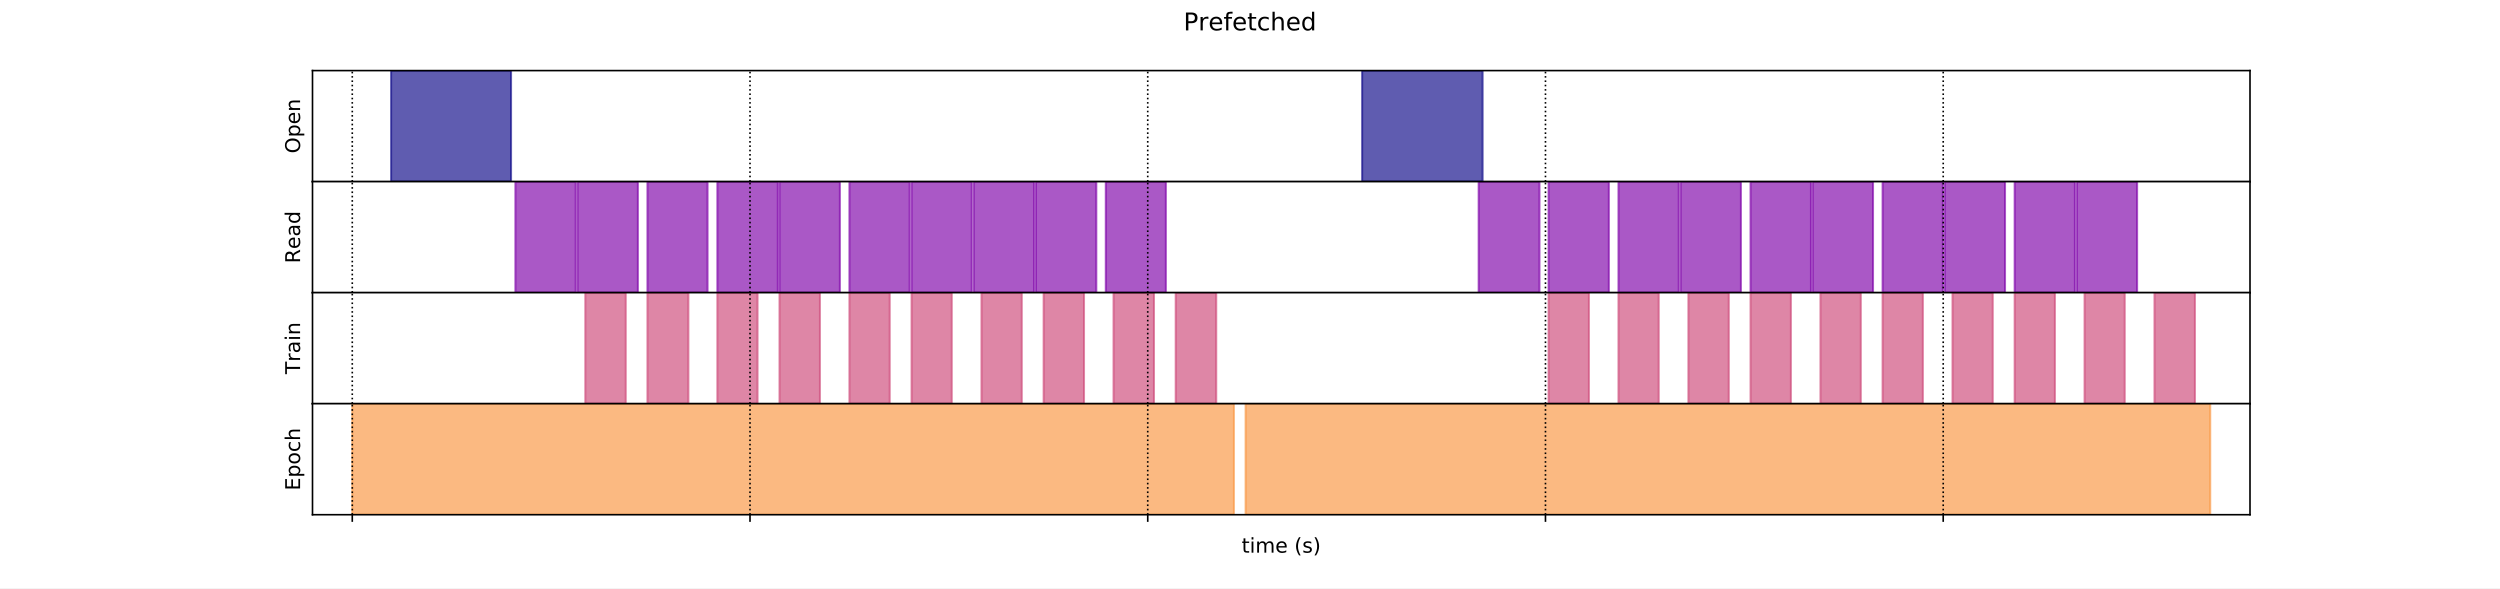
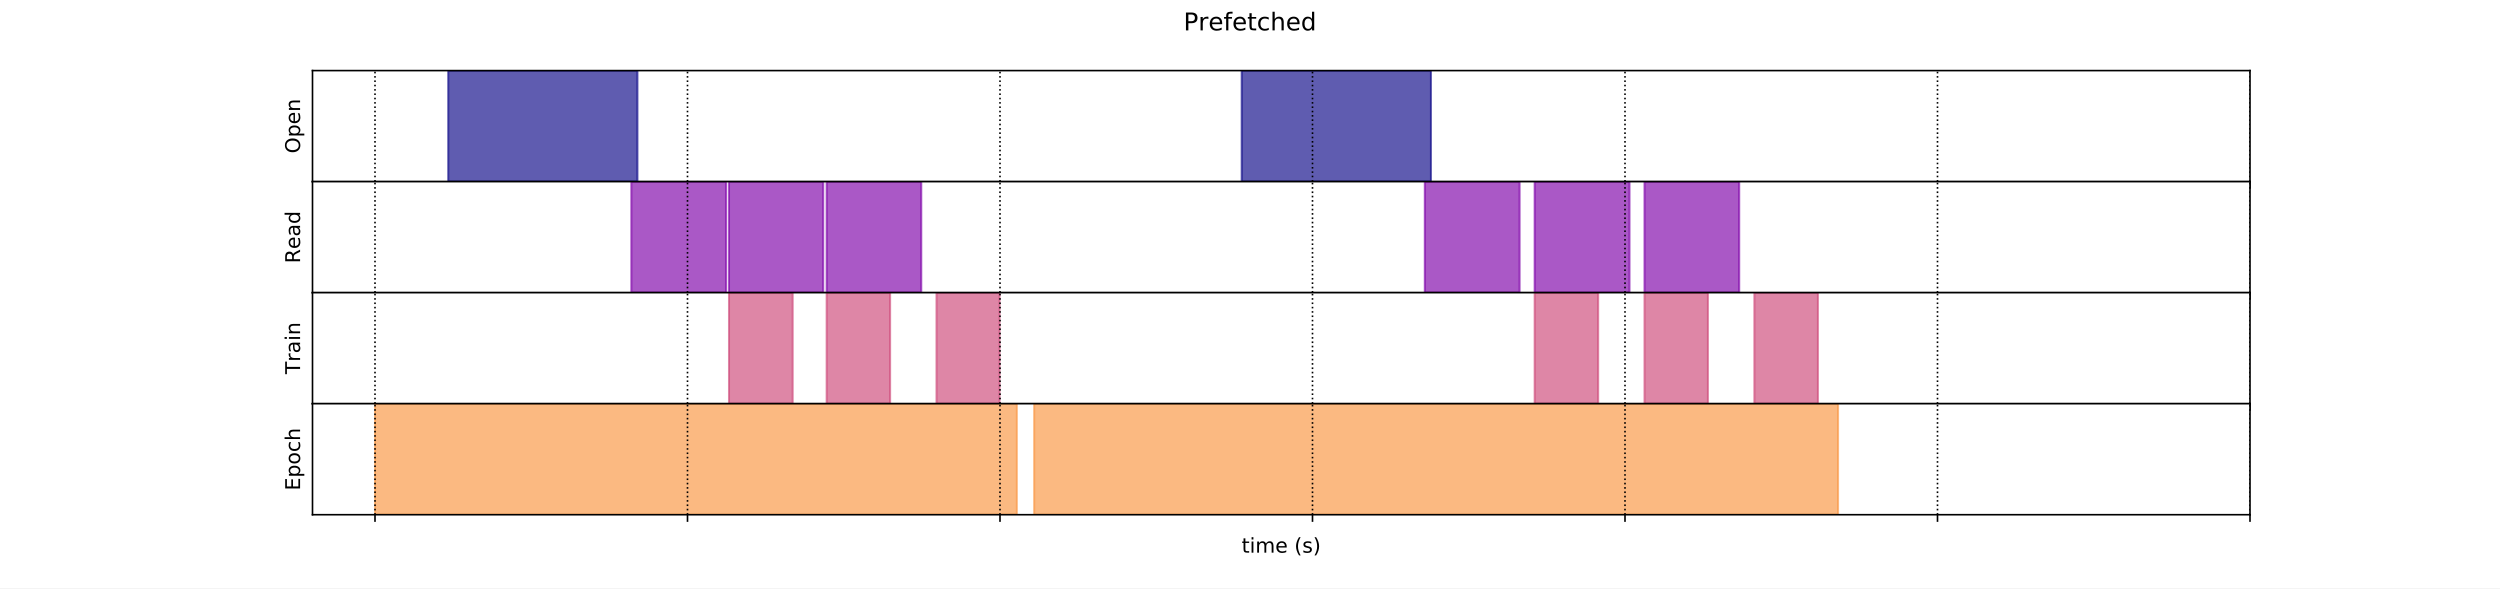
<svg xmlns="http://www.w3.org/2000/svg" xmlns:xlink="http://www.w3.org/1999/xlink" height="288pt" version="1.1" viewBox="0 0 1224 288" width="1224pt">
  <defs>
    <style type="text/css">
*{stroke-linecap:butt;stroke-linejoin:round;}
  </style>
  </defs>
  <g id="figure_1">
    <g id="patch_1">
      <path d="M 0 288  L 1224 288  L 1224 0  L 0 0  z " style="fill:#ffffff;" />
    </g>
    <g id="axes_1">
      <g id="patch_2">
        <path d="M 153 88.92  L 1101.6 88.92  L 1101.6 34.56  L 153 34.56  z " style="fill:#ffffff;" />
      </g>
      <g id="BrokenBarHCollection_1">
-         <path clip-path="url(#p4667af992e)" d="M 191.49 88.92  L 191.49 34.56  L 250.215 34.56  L 250.215 88.92  L 191.49 88.92  z " style="fill:#0d0887;fill-opacity:0.66;stroke:#0d0887;stroke-opacity:0.66;" />
-         <path clip-path="url(#p4667af992e)" d="M 666.905 88.92  L 666.905 34.56  L 725.882 34.56  L 725.882 88.92  L 666.905 88.92  z " style="fill:#0d0887;fill-opacity:0.66;stroke:#0d0887;stroke-opacity:0.66;" />
+         <path clip-path="url(#p86e25ed63a)" d="M 219.459 88.92  L 219.459 34.56  L 312.084 34.56  L 312.084 88.92  L 219.459 88.92  z " style="fill:#0d0887;fill-opacity:0.66;stroke:#0d0887;stroke-opacity:0.66;" />
+         <path clip-path="url(#p86e25ed63a)" d="M 607.936 88.92  L 607.936 34.56  L 700.587 34.56  L 700.587 88.92  L 607.936 88.92  z " style="fill:#0d0887;fill-opacity:0.66;stroke:#0d0887;stroke-opacity:0.66;" />
      </g>
      <g id="matplotlib.axis_1">
        <g id="xtick_1">
          <g id="line2d_1">
-             <path clip-path="url(#p4667af992e)" d="M 172.473 88.92  L 172.473 34.56  " style="fill:none;stroke:#000000;stroke-dasharray:0.8,1.32;stroke-dashoffset:0;stroke-width:0.8;" />
+             <path clip-path="url(#p86e25ed63a)" d="M 183.6 88.92  L 183.6 34.56  " style="fill:none;stroke:#000000;stroke-dasharray:0.8,1.32;stroke-dashoffset:0;stroke-width:0.8;" />
          </g>
          <g id="line2d_2">
            <defs>
-               <path d="M 0 0  L 0 3.5  " id="mfbd222c59b" style="stroke:#000000;stroke-width:0.8;" />
+               <path d="M 0 0  L 0 3.5  " id="mac58cb859a" style="stroke:#000000;stroke-width:0.8;" />
            </defs>
            <g>
-               <use style="stroke:#000000;stroke-width:0.8;" x="172.473" xlink:href="#mfbd222c59b" y="88.92" />
+               <use style="stroke:#000000;stroke-width:0.8;" x="183.6" xlink:href="#mac58cb859a" y="88.92" />
            </g>
          </g>
        </g>
        <g id="xtick_2">
          <g id="line2d_3">
-             <path clip-path="url(#p4667af992e)" d="M 367.203 88.92  L 367.203 34.56  " style="fill:none;stroke:#000000;stroke-dasharray:0.8,1.32;stroke-dashoffset:0;stroke-width:0.8;" />
+             <path clip-path="url(#p86e25ed63a)" d="M 336.6 88.92  L 336.6 34.56  " style="fill:none;stroke:#000000;stroke-dasharray:0.8,1.32;stroke-dashoffset:0;stroke-width:0.8;" />
          </g>
          <g id="line2d_4">
            <g>
-               <use style="stroke:#000000;stroke-width:0.8;" x="367.203" xlink:href="#mfbd222c59b" y="88.92" />
+               <use style="stroke:#000000;stroke-width:0.8;" x="336.6" xlink:href="#mac58cb859a" y="88.92" />
            </g>
          </g>
        </g>
        <g id="xtick_3">
          <g id="line2d_5">
-             <path clip-path="url(#p4667af992e)" d="M 561.933 88.92  L 561.933 34.56  " style="fill:none;stroke:#000000;stroke-dasharray:0.8,1.32;stroke-dashoffset:0;stroke-width:0.8;" />
+             <path clip-path="url(#p86e25ed63a)" d="M 489.6 88.92  L 489.6 34.56  " style="fill:none;stroke:#000000;stroke-dasharray:0.8,1.32;stroke-dashoffset:0;stroke-width:0.8;" />
          </g>
          <g id="line2d_6">
            <g>
-               <use style="stroke:#000000;stroke-width:0.8;" x="561.933" xlink:href="#mfbd222c59b" y="88.92" />
+               <use style="stroke:#000000;stroke-width:0.8;" x="489.6" xlink:href="#mac58cb859a" y="88.92" />
            </g>
          </g>
        </g>
        <g id="xtick_4">
          <g id="line2d_7">
-             <path clip-path="url(#p4667af992e)" d="M 756.663 88.92  L 756.663 34.56  " style="fill:none;stroke:#000000;stroke-dasharray:0.8,1.32;stroke-dashoffset:0;stroke-width:0.8;" />
+             <path clip-path="url(#p86e25ed63a)" d="M 642.6 88.92  L 642.6 34.56  " style="fill:none;stroke:#000000;stroke-dasharray:0.8,1.32;stroke-dashoffset:0;stroke-width:0.8;" />
          </g>
          <g id="line2d_8">
            <g>
-               <use style="stroke:#000000;stroke-width:0.8;" x="756.663" xlink:href="#mfbd222c59b" y="88.92" />
+               <use style="stroke:#000000;stroke-width:0.8;" x="642.6" xlink:href="#mac58cb859a" y="88.92" />
            </g>
          </g>
        </g>
        <g id="xtick_5">
          <g id="line2d_9">
-             <path clip-path="url(#p4667af992e)" d="M 951.394 88.92  L 951.394 34.56  " style="fill:none;stroke:#000000;stroke-dasharray:0.8,1.32;stroke-dashoffset:0;stroke-width:0.8;" />
+             <path clip-path="url(#p86e25ed63a)" d="M 795.6 88.92  L 795.6 34.56  " style="fill:none;stroke:#000000;stroke-dasharray:0.8,1.32;stroke-dashoffset:0;stroke-width:0.8;" />
          </g>
          <g id="line2d_10">
            <g>
-               <use style="stroke:#000000;stroke-width:0.8;" x="951.394" xlink:href="#mfbd222c59b" y="88.92" />
+               <use style="stroke:#000000;stroke-width:0.8;" x="795.6" xlink:href="#mac58cb859a" y="88.92" />
+             </g>
+           </g>
+         </g>
+         <g id="xtick_6">
+           <g id="line2d_11">
+             <path clip-path="url(#p86e25ed63a)" d="M 948.6 88.92  L 948.6 34.56  " style="fill:none;stroke:#000000;stroke-dasharray:0.8,1.32;stroke-dashoffset:0;stroke-width:0.8;" />
+           </g>
+           <g id="line2d_12">
+             <g>
+               <use style="stroke:#000000;stroke-width:0.8;" x="948.6" xlink:href="#mac58cb859a" y="88.92" />
+             </g>
+           </g>
+         </g>
+         <g id="xtick_7">
+           <g id="line2d_13">
+             <path clip-path="url(#p86e25ed63a)" d="M 1101.6 88.92  L 1101.6 34.56  " style="fill:none;stroke:#000000;stroke-dasharray:0.8,1.32;stroke-dashoffset:0;stroke-width:0.8;" />
+           </g>
+           <g id="line2d_14">
+             <g>
+               <use style="stroke:#000000;stroke-width:0.8;" x="1101.6" xlink:href="#mac58cb859a" y="88.92" />
            </g>
          </g>
        </g>
        <g id="text_1">
          <defs>
            <path d="M 18.312 70.219  L 18.312 54.688  L 36.812 54.688  L 36.812 47.703  L 18.312 47.703  L 18.312 18.016  Q 18.312 11.328 20.141 9.422  Q 21.969 7.516 27.594 7.516  L 36.812 7.516  L 36.812 0  L 27.594 0  Q 17.188 0 13.234 3.875  Q 9.281 7.766 9.281 18.016  L 9.281 47.703  L 2.688 47.703  L 2.688 54.688  L 9.281 54.688  L 9.281 70.219  z " id="DejaVuSans-116" />
            <path d="M 9.422 54.688  L 18.406 54.688  L 18.406 0  L 9.422 0  z M 9.422 75.984  L 18.406 75.984  L 18.406 64.594  L 9.422 64.594  z " id="DejaVuSans-105" />
            <path d="M 52 44.188  Q 55.375 50.25 60.062 53.125  Q 64.75 56 71.094 56  Q 79.641 56 84.281 50.016  Q 88.922 44.047 88.922 33.016  L 88.922 0  L 79.891 0  L 79.891 32.719  Q 79.891 40.578 77.094 44.375  Q 74.312 48.188 68.609 48.188  Q 61.625 48.188 57.562 43.547  Q 53.516 38.922 53.516 30.906  L 53.516 0  L 44.484 0  L 44.484 32.719  Q 44.484 40.625 41.703 44.406  Q 38.922 48.188 33.109 48.188  Q 26.219 48.188 22.156 43.531  Q 18.109 38.875 18.109 30.906  L 18.109 0  L 9.078 0  L 9.078 54.688  L 18.109 54.688  L 18.109 46.188  Q 21.188 51.219 25.484 53.609  Q 29.781 56 35.688 56  Q 41.656 56 45.828 52.969  Q 50 49.953 52 44.188  z " id="DejaVuSans-109" />
            <path d="M 56.203 29.594  L 56.203 25.203  L 14.891 25.203  Q 15.484 15.922 20.484 11.062  Q 25.484 6.203 34.422 6.203  Q 39.594 6.203 44.453 7.469  Q 49.312 8.734 54.109 11.281  L 54.109 2.781  Q 49.266 0.734 44.188 -0.344  Q 39.109 -1.422 33.891 -1.422  Q 20.797 -1.422 13.156 6.188  Q 5.516 13.812 5.516 26.812  Q 5.516 40.234 12.766 48.109  Q 20.016 56 32.328 56  Q 43.359 56 49.781 48.891  Q 56.203 41.797 56.203 29.594  z M 47.219 32.234  Q 47.125 39.594 43.094 43.984  Q 39.062 48.391 32.422 48.391  Q 24.906 48.391 20.391 44.141  Q 15.875 39.891 15.188 32.172  z " id="DejaVuSans-101" />
            <path id="DejaVuSans-32" />
            <path d="M 31 75.875  Q 24.469 64.656 21.281 53.656  Q 18.109 42.672 18.109 31.391  Q 18.109 20.125 21.312 9.062  Q 24.516 -2 31 -13.188  L 23.188 -13.188  Q 15.875 -1.703 12.234 9.375  Q 8.594 20.453 8.594 31.391  Q 8.594 42.281 12.203 53.312  Q 15.828 64.359 23.188 75.875  z " id="DejaVuSans-40" />
            <path d="M 44.281 53.078  L 44.281 44.578  Q 40.484 46.531 36.375 47.5  Q 32.281 48.484 27.875 48.484  Q 21.188 48.484 17.844 46.438  Q 14.5 44.391 14.5 40.281  Q 14.5 37.156 16.891 35.375  Q 19.281 33.594 26.516 31.984  L 29.594 31.297  Q 39.156 29.25 43.188 25.516  Q 47.219 21.781 47.219 15.094  Q 47.219 7.469 41.188 3.016  Q 35.156 -1.422 24.609 -1.422  Q 20.219 -1.422 15.453 -0.562  Q 10.688 0.297 5.422 2  L 5.422 11.281  Q 10.406 8.688 15.234 7.391  Q 20.062 6.109 24.812 6.109  Q 31.156 6.109 34.562 8.281  Q 37.984 10.453 37.984 14.406  Q 37.984 18.062 35.516 20.016  Q 33.062 21.969 24.703 23.781  L 21.578 24.516  Q 13.234 26.266 9.516 29.906  Q 5.812 33.547 5.812 39.891  Q 5.812 47.609 11.281 51.797  Q 16.75 56 26.812 56  Q 31.781 56 36.172 55.266  Q 40.578 54.547 44.281 53.078  z " id="DejaVuSans-115" />
            <path d="M 8.016 75.875  L 15.828 75.875  Q 23.141 64.359 26.781 53.312  Q 30.422 42.281 30.422 31.391  Q 30.422 20.453 26.781 9.375  Q 23.141 -1.703 15.828 -13.188  L 8.016 -13.188  Q 14.5 -2 17.703 9.062  Q 20.906 20.125 20.906 31.391  Q 20.906 42.672 17.703 53.656  Q 14.5 64.656 8.016 75.875  z " id="DejaVuSans-41" />
          </defs>
          <g transform="translate(607.9086 100.5184)scale(0.1 -0.1)">
            <use xlink:href="#DejaVuSans-116" />
            <use x="39.209" xlink:href="#DejaVuSans-105" />
            <use x="66.992" xlink:href="#DejaVuSans-109" />
            <use x="164.404" xlink:href="#DejaVuSans-101" />
            <use x="225.928" xlink:href="#DejaVuSans-32" />
            <use x="257.715" xlink:href="#DejaVuSans-40" />
            <use x="296.729" xlink:href="#DejaVuSans-115" />
            <use x="348.828" xlink:href="#DejaVuSans-41" />
          </g>
        </g>
      </g>
      <g id="matplotlib.axis_2">
        <g id="text_2">
          <defs>
            <path d="M 39.406 66.219  Q 28.656 66.219 22.328 58.203  Q 16.016 50.203 16.016 36.375  Q 16.016 22.609 22.328 14.594  Q 28.656 6.594 39.406 6.594  Q 50.141 6.594 56.422 14.594  Q 62.703 22.609 62.703 36.375  Q 62.703 50.203 56.422 58.203  Q 50.141 66.219 39.406 66.219  z M 39.406 74.219  Q 54.734 74.219 63.906 63.938  Q 73.094 53.656 73.094 36.375  Q 73.094 19.141 63.906 8.859  Q 54.734 -1.422 39.406 -1.422  Q 24.031 -1.422 14.812 8.828  Q 5.609 19.094 5.609 36.375  Q 5.609 53.656 14.812 63.938  Q 24.031 74.219 39.406 74.219  z " id="DejaVuSans-79" />
            <path d="M 18.109 8.203  L 18.109 -20.797  L 9.078 -20.797  L 9.078 54.688  L 18.109 54.688  L 18.109 46.391  Q 20.953 51.266 25.266 53.625  Q 29.594 56 35.594 56  Q 45.562 56 51.781 48.094  Q 58.016 40.188 58.016 27.297  Q 58.016 14.406 51.781 6.484  Q 45.562 -1.422 35.594 -1.422  Q 29.594 -1.422 25.266 0.953  Q 20.953 3.328 18.109 8.203  z M 48.688 27.297  Q 48.688 37.203 44.609 42.844  Q 40.531 48.484 33.406 48.484  Q 26.266 48.484 22.188 42.844  Q 18.109 37.203 18.109 27.297  Q 18.109 17.391 22.188 11.75  Q 26.266 6.109 33.406 6.109  Q 40.531 6.109 44.609 11.75  Q 48.688 17.391 48.688 27.297  z " id="DejaVuSans-112" />
            <path d="M 54.891 33.016  L 54.891 0  L 45.906 0  L 45.906 32.719  Q 45.906 40.484 42.875 44.328  Q 39.844 48.188 33.797 48.188  Q 26.516 48.188 22.312 43.547  Q 18.109 38.922 18.109 30.906  L 18.109 0  L 9.078 0  L 9.078 54.688  L 18.109 54.688  L 18.109 46.188  Q 21.344 51.125 25.703 53.562  Q 30.078 56 35.797 56  Q 45.219 56 50.047 50.172  Q 54.891 44.344 54.891 33.016  z " id="DejaVuSans-110" />
          </defs>
          <g transform="translate(146.9203 75.09547)rotate(-90)scale(0.1 -0.1)">
            <use xlink:href="#DejaVuSans-79" />
            <use x="78.711" xlink:href="#DejaVuSans-112" />
            <use x="142.188" xlink:href="#DejaVuSans-101" />
            <use x="203.711" xlink:href="#DejaVuSans-110" />
          </g>
        </g>
      </g>
      <g id="patch_3">
        <path d="M 153 88.92  L 153 34.56  " style="fill:none;stroke:#000000;stroke-linecap:square;stroke-linejoin:miter;stroke-width:0.8;" />
      </g>
      <g id="patch_4">
        <path d="M 1101.6 88.92  L 1101.6 34.56  " style="fill:none;stroke:#000000;stroke-linecap:square;stroke-linejoin:miter;stroke-width:0.8;" />
      </g>
      <g id="patch_5">
        <path d="M 153 88.92  L 1101.6 88.92  " style="fill:none;stroke:#000000;stroke-linecap:square;stroke-linejoin:miter;stroke-width:0.8;" />
      </g>
      <g id="patch_6">
        <path d="M 153 34.56  L 1101.6 34.56  " style="fill:none;stroke:#000000;stroke-linecap:square;stroke-linejoin:miter;stroke-width:0.8;" />
      </g>
    </g>
    <g id="axes_2">
      <g id="patch_7">
        <path d="M 153 143.28  L 1101.6 143.28  L 1101.6 88.92  L 153 88.92  z " style="fill:#ffffff;" />
      </g>
      <g id="BrokenBarHCollection_2">
-         <path clip-path="url(#p6c450f1f54)" d="M 252.343 143.28  L 252.343 88.92  L 281.868 88.92  L 281.868 143.28  L 252.343 143.28  z " style="fill:#7e03a8;fill-opacity:0.66;stroke:#7e03a8;stroke-opacity:0.66;" />
-         <path clip-path="url(#p6c450f1f54)" d="M 282.769 143.28  L 282.769 88.92  L 312.308 88.92  L 312.308 143.28  L 282.769 143.28  z " style="fill:#7e03a8;fill-opacity:0.66;stroke:#7e03a8;stroke-opacity:0.66;" />
-         <path clip-path="url(#p6c450f1f54)" d="M 316.999 143.28  L 316.999 88.92  L 346.415 88.92  L 346.415 143.28  L 316.999 143.28  z " style="fill:#7e03a8;fill-opacity:0.66;stroke:#7e03a8;stroke-opacity:0.66;" />
-         <path clip-path="url(#p6c450f1f54)" d="M 351.229 143.28  L 351.229 88.92  L 380.817 88.92  L 380.817 143.28  L 351.229 143.28  z " style="fill:#7e03a8;fill-opacity:0.66;stroke:#7e03a8;stroke-opacity:0.66;" />
-         <path clip-path="url(#p6c450f1f54)" d="M 381.656 143.28  L 381.656 88.92  L 411.207 88.92  L 411.207 143.28  L 381.656 143.28  z " style="fill:#7e03a8;fill-opacity:0.66;stroke:#7e03a8;stroke-opacity:0.66;" />
-         <path clip-path="url(#p6c450f1f54)" d="M 415.886 143.28  L 415.886 88.92  L 445.377 88.92  L 445.377 143.28  L 415.886 143.28  z " style="fill:#7e03a8;fill-opacity:0.66;stroke:#7e03a8;stroke-opacity:0.66;" />
-         <path clip-path="url(#p6c450f1f54)" d="M 446.312 143.28  L 446.312 88.92  L 475.768 88.92  L 475.768 143.28  L 446.312 143.28  z " style="fill:#7e03a8;fill-opacity:0.66;stroke:#7e03a8;stroke-opacity:0.66;" />
-         <path clip-path="url(#p6c450f1f54)" d="M 476.739 143.28  L 476.739 88.92  L 506.303 88.92  L 506.303 143.28  L 476.739 143.28  z " style="fill:#7e03a8;fill-opacity:0.66;stroke:#7e03a8;stroke-opacity:0.66;" />
-         <path clip-path="url(#p6c450f1f54)" d="M 507.165 143.28  L 507.165 88.92  L 536.75 88.92  L 536.75 143.28  L 507.165 143.28  z " style="fill:#7e03a8;fill-opacity:0.66;stroke:#7e03a8;stroke-opacity:0.66;" />
-         <path clip-path="url(#p6c450f1f54)" d="M 541.395 143.28  L 541.395 88.92  L 570.811 88.92  L 570.811 143.28  L 541.395 143.28  z " style="fill:#7e03a8;fill-opacity:0.66;stroke:#7e03a8;stroke-opacity:0.66;" />
-         <path clip-path="url(#p6c450f1f54)" d="M 723.955 143.28  L 723.955 88.92  L 753.729 88.92  L 753.729 143.28  L 723.955 143.28  z " style="fill:#7e03a8;fill-opacity:0.66;stroke:#7e03a8;stroke-opacity:0.66;" />
-         <path clip-path="url(#p6c450f1f54)" d="M 758.185 143.28  L 758.185 88.92  L 787.694 88.92  L 787.694 143.28  L 758.185 143.28  z " style="fill:#7e03a8;fill-opacity:0.66;stroke:#7e03a8;stroke-opacity:0.66;" />
-         <path clip-path="url(#p6c450f1f54)" d="M 792.415 143.28  L 792.415 88.92  L 821.921 88.92  L 821.921 143.28  L 792.415 143.28  z " style="fill:#7e03a8;fill-opacity:0.66;stroke:#7e03a8;stroke-opacity:0.66;" />
-         <path clip-path="url(#p6c450f1f54)" d="M 822.841 143.28  L 822.841 88.92  L 852.353 88.92  L 852.353 143.28  L 822.841 143.28  z " style="fill:#7e03a8;fill-opacity:0.66;stroke:#7e03a8;stroke-opacity:0.66;" />
-         <path clip-path="url(#p6c450f1f54)" d="M 857.071 143.28  L 857.071 88.92  L 886.64 88.92  L 886.64 143.28  L 857.071 143.28  z " style="fill:#7e03a8;fill-opacity:0.66;stroke:#7e03a8;stroke-opacity:0.66;" />
-         <path clip-path="url(#p6c450f1f54)" d="M 887.498 143.28  L 887.498 88.92  L 917.035 88.92  L 917.035 143.28  L 887.498 143.28  z " style="fill:#7e03a8;fill-opacity:0.66;stroke:#7e03a8;stroke-opacity:0.66;" />
-         <path clip-path="url(#p6c450f1f54)" d="M 921.728 143.28  L 921.728 88.92  L 951.209 88.92  L 951.209 143.28  L 921.728 143.28  z " style="fill:#7e03a8;fill-opacity:0.66;stroke:#7e03a8;stroke-opacity:0.66;" />
-         <path clip-path="url(#p6c450f1f54)" d="M 952.154 143.28  L 952.154 88.92  L 981.664 88.92  L 981.664 143.28  L 952.154 143.28  z " style="fill:#7e03a8;fill-opacity:0.66;stroke:#7e03a8;stroke-opacity:0.66;" />
-         <path clip-path="url(#p6c450f1f54)" d="M 986.384 143.28  L 986.384 88.92  L 1015.878 88.92  L 1015.878 143.28  L 986.384 143.28  z " style="fill:#7e03a8;fill-opacity:0.66;stroke:#7e03a8;stroke-opacity:0.66;" />
-         <path clip-path="url(#p6c450f1f54)" d="M 1016.811 143.28  L 1016.811 88.92  L 1046.33 88.92  L 1046.33 143.28  L 1016.811 143.28  z " style="fill:#7e03a8;fill-opacity:0.66;stroke:#7e03a8;stroke-opacity:0.66;" />
+         <path clip-path="url(#pb721ef7a7b)" d="M 309.108 143.28  L 309.108 88.92  L 355.526 88.92  L 355.526 143.28  L 309.108 143.28  z " style="fill:#7e03a8;fill-opacity:0.66;stroke:#7e03a8;stroke-opacity:0.66;" />
+         <path clip-path="url(#pb721ef7a7b)" d="M 356.92 143.28  L 356.92 88.92  L 403.053 88.92  L 403.053 143.28  L 356.92 143.28  z " style="fill:#7e03a8;fill-opacity:0.66;stroke:#7e03a8;stroke-opacity:0.66;" />
+         <path clip-path="url(#pb721ef7a7b)" d="M 404.733 143.28  L 404.733 88.92  L 451.048 88.92  L 451.048 143.28  L 404.733 143.28  z " style="fill:#7e03a8;fill-opacity:0.66;stroke:#7e03a8;stroke-opacity:0.66;" />
+         <path clip-path="url(#pb721ef7a7b)" d="M 697.584 143.28  L 697.584 88.92  L 743.992 88.92  L 743.992 143.28  L 697.584 143.28  z " style="fill:#7e03a8;fill-opacity:0.66;stroke:#7e03a8;stroke-opacity:0.66;" />
+         <path clip-path="url(#pb721ef7a7b)" d="M 751.373 143.28  L 751.373 88.92  L 797.8 88.92  L 797.8 143.28  L 751.373 143.28  z " style="fill:#7e03a8;fill-opacity:0.66;stroke:#7e03a8;stroke-opacity:0.66;" />
+         <path clip-path="url(#pb721ef7a7b)" d="M 805.163 143.28  L 805.163 88.92  L 851.512 88.92  L 851.512 143.28  L 805.163 143.28  z " style="fill:#7e03a8;fill-opacity:0.66;stroke:#7e03a8;stroke-opacity:0.66;" />
      </g>
      <g id="matplotlib.axis_3">
-         <g id="xtick_6">
-           <g id="line2d_11">
-             <path clip-path="url(#p6c450f1f54)" d="M 172.473 143.28  L 172.473 88.92  " style="fill:none;stroke:#000000;stroke-dasharray:0.8,1.32;stroke-dashoffset:0;stroke-width:0.8;" />
-           </g>
-           <g id="line2d_12">
-             <g>
-               <use style="stroke:#000000;stroke-width:0.8;" x="172.473" xlink:href="#mfbd222c59b" y="143.28" />
-             </g>
-           </g>
-         </g>
-         <g id="xtick_7">
-           <g id="line2d_13">
-             <path clip-path="url(#p6c450f1f54)" d="M 367.203 143.28  L 367.203 88.92  " style="fill:none;stroke:#000000;stroke-dasharray:0.8,1.32;stroke-dashoffset:0;stroke-width:0.8;" />
-           </g>
-           <g id="line2d_14">
-             <g>
-               <use style="stroke:#000000;stroke-width:0.8;" x="367.203" xlink:href="#mfbd222c59b" y="143.28" />
-             </g>
-           </g>
-         </g>
        <g id="xtick_8">
          <g id="line2d_15">
-             <path clip-path="url(#p6c450f1f54)" d="M 561.933 143.28  L 561.933 88.92  " style="fill:none;stroke:#000000;stroke-dasharray:0.8,1.32;stroke-dashoffset:0;stroke-width:0.8;" />
+             <path clip-path="url(#pb721ef7a7b)" d="M 183.6 143.28  L 183.6 88.92  " style="fill:none;stroke:#000000;stroke-dasharray:0.8,1.32;stroke-dashoffset:0;stroke-width:0.8;" />
          </g>
          <g id="line2d_16">
            <g>
-               <use style="stroke:#000000;stroke-width:0.8;" x="561.933" xlink:href="#mfbd222c59b" y="143.28" />
+               <use style="stroke:#000000;stroke-width:0.8;" x="183.6" xlink:href="#mac58cb859a" y="143.28" />
            </g>
          </g>
        </g>
        <g id="xtick_9">
          <g id="line2d_17">
-             <path clip-path="url(#p6c450f1f54)" d="M 756.663 143.28  L 756.663 88.92  " style="fill:none;stroke:#000000;stroke-dasharray:0.8,1.32;stroke-dashoffset:0;stroke-width:0.8;" />
+             <path clip-path="url(#pb721ef7a7b)" d="M 336.6 143.28  L 336.6 88.92  " style="fill:none;stroke:#000000;stroke-dasharray:0.8,1.32;stroke-dashoffset:0;stroke-width:0.8;" />
          </g>
          <g id="line2d_18">
            <g>
-               <use style="stroke:#000000;stroke-width:0.8;" x="756.663" xlink:href="#mfbd222c59b" y="143.28" />
+               <use style="stroke:#000000;stroke-width:0.8;" x="336.6" xlink:href="#mac58cb859a" y="143.28" />
            </g>
          </g>
        </g>
        <g id="xtick_10">
          <g id="line2d_19">
-             <path clip-path="url(#p6c450f1f54)" d="M 951.394 143.28  L 951.394 88.92  " style="fill:none;stroke:#000000;stroke-dasharray:0.8,1.32;stroke-dashoffset:0;stroke-width:0.8;" />
+             <path clip-path="url(#pb721ef7a7b)" d="M 489.6 143.28  L 489.6 88.92  " style="fill:none;stroke:#000000;stroke-dasharray:0.8,1.32;stroke-dashoffset:0;stroke-width:0.8;" />
          </g>
          <g id="line2d_20">
            <g>
-               <use style="stroke:#000000;stroke-width:0.8;" x="951.394" xlink:href="#mfbd222c59b" y="143.28" />
+               <use style="stroke:#000000;stroke-width:0.8;" x="489.6" xlink:href="#mac58cb859a" y="143.28" />
+             </g>
+           </g>
+         </g>
+         <g id="xtick_11">
+           <g id="line2d_21">
+             <path clip-path="url(#pb721ef7a7b)" d="M 642.6 143.28  L 642.6 88.92  " style="fill:none;stroke:#000000;stroke-dasharray:0.8,1.32;stroke-dashoffset:0;stroke-width:0.8;" />
+           </g>
+           <g id="line2d_22">
+             <g>
+               <use style="stroke:#000000;stroke-width:0.8;" x="642.6" xlink:href="#mac58cb859a" y="143.28" />
+             </g>
+           </g>
+         </g>
+         <g id="xtick_12">
+           <g id="line2d_23">
+             <path clip-path="url(#pb721ef7a7b)" d="M 795.6 143.28  L 795.6 88.92  " style="fill:none;stroke:#000000;stroke-dasharray:0.8,1.32;stroke-dashoffset:0;stroke-width:0.8;" />
+           </g>
+           <g id="line2d_24">
+             <g>
+               <use style="stroke:#000000;stroke-width:0.8;" x="795.6" xlink:href="#mac58cb859a" y="143.28" />
+             </g>
+           </g>
+         </g>
+         <g id="xtick_13">
+           <g id="line2d_25">
+             <path clip-path="url(#pb721ef7a7b)" d="M 948.6 143.28  L 948.6 88.92  " style="fill:none;stroke:#000000;stroke-dasharray:0.8,1.32;stroke-dashoffset:0;stroke-width:0.8;" />
+           </g>
+           <g id="line2d_26">
+             <g>
+               <use style="stroke:#000000;stroke-width:0.8;" x="948.6" xlink:href="#mac58cb859a" y="143.28" />
+             </g>
+           </g>
+         </g>
+         <g id="xtick_14">
+           <g id="line2d_27">
+             <path clip-path="url(#pb721ef7a7b)" d="M 1101.6 143.28  L 1101.6 88.92  " style="fill:none;stroke:#000000;stroke-dasharray:0.8,1.32;stroke-dashoffset:0;stroke-width:0.8;" />
+           </g>
+           <g id="line2d_28">
+             <g>
+               <use style="stroke:#000000;stroke-width:0.8;" x="1101.6" xlink:href="#mac58cb859a" y="143.28" />
            </g>
          </g>
        </g>
        <g id="text_3">
          <g transform="translate(607.9086 154.8784)scale(0.1 -0.1)">
            <use xlink:href="#DejaVuSans-116" />
            <use x="39.209" xlink:href="#DejaVuSans-105" />
            <use x="66.992" xlink:href="#DejaVuSans-109" />
            <use x="164.404" xlink:href="#DejaVuSans-101" />
            <use x="225.928" xlink:href="#DejaVuSans-32" />
            <use x="257.715" xlink:href="#DejaVuSans-40" />
            <use x="296.729" xlink:href="#DejaVuSans-115" />
            <use x="348.828" xlink:href="#DejaVuSans-41" />
          </g>
        </g>
      </g>
      <g id="matplotlib.axis_4">
        <g id="text_4">
          <defs>
            <path d="M 44.391 34.188  Q 47.562 33.109 50.562 29.594  Q 53.562 26.078 56.594 19.922  L 66.609 0  L 56 0  L 46.688 18.703  Q 43.062 26.031 39.672 28.422  Q 36.281 30.812 30.422 30.812  L 19.672 30.812  L 19.672 0  L 9.812 0  L 9.812 72.906  L 32.078 72.906  Q 44.578 72.906 50.734 67.672  Q 56.891 62.453 56.891 51.906  Q 56.891 45.016 53.688 40.469  Q 50.484 35.938 44.391 34.188  z M 19.672 64.797  L 19.672 38.922  L 32.078 38.922  Q 39.203 38.922 42.844 42.219  Q 46.484 45.516 46.484 51.906  Q 46.484 58.297 42.844 61.547  Q 39.203 64.797 32.078 64.797  z " id="DejaVuSans-82" />
            <path d="M 34.281 27.484  Q 23.391 27.484 19.188 25  Q 14.984 22.516 14.984 16.5  Q 14.984 11.719 18.141 8.906  Q 21.297 6.109 26.703 6.109  Q 34.188 6.109 38.703 11.406  Q 43.219 16.703 43.219 25.484  L 43.219 27.484  z M 52.203 31.203  L 52.203 0  L 43.219 0  L 43.219 8.297  Q 40.141 3.328 35.547 0.953  Q 30.953 -1.422 24.312 -1.422  Q 15.922 -1.422 10.953 3.297  Q 6 8.016 6 15.922  Q 6 25.141 12.172 29.828  Q 18.359 34.516 30.609 34.516  L 43.219 34.516  L 43.219 35.406  Q 43.219 41.609 39.141 45  Q 35.062 48.391 27.688 48.391  Q 23 48.391 18.547 47.266  Q 14.109 46.141 10.016 43.891  L 10.016 52.203  Q 14.938 54.109 19.578 55.047  Q 24.219 56 28.609 56  Q 40.484 56 46.344 49.844  Q 52.203 43.703 52.203 31.203  z " id="DejaVuSans-97" />
            <path d="M 45.406 46.391  L 45.406 75.984  L 54.391 75.984  L 54.391 0  L 45.406 0  L 45.406 8.203  Q 42.578 3.328 38.25 0.953  Q 33.938 -1.422 27.875 -1.422  Q 17.969 -1.422 11.734 6.484  Q 5.516 14.406 5.516 27.297  Q 5.516 40.188 11.734 48.094  Q 17.969 56 27.875 56  Q 33.938 56 38.25 53.625  Q 42.578 51.266 45.406 46.391  z M 14.797 27.297  Q 14.797 17.391 18.875 11.75  Q 22.953 6.109 30.078 6.109  Q 37.203 6.109 41.297 11.75  Q 45.406 17.391 45.406 27.297  Q 45.406 37.203 41.297 42.844  Q 37.203 48.484 30.078 48.484  Q 22.953 48.484 18.875 42.844  Q 14.797 37.203 14.797 27.297  z " id="DejaVuSans-100" />
          </defs>
          <g transform="translate(146.9203 128.8859)rotate(-90)scale(0.1 -0.1)">
            <use xlink:href="#DejaVuSans-82" />
            <use x="69.42" xlink:href="#DejaVuSans-101" />
            <use x="130.943" xlink:href="#DejaVuSans-97" />
            <use x="192.223" xlink:href="#DejaVuSans-100" />
          </g>
        </g>
      </g>
      <g id="patch_8">
        <path d="M 153 143.28  L 153 88.92  " style="fill:none;stroke:#000000;stroke-linecap:square;stroke-linejoin:miter;stroke-width:0.8;" />
      </g>
      <g id="patch_9">
        <path d="M 1101.6 143.28  L 1101.6 88.92  " style="fill:none;stroke:#000000;stroke-linecap:square;stroke-linejoin:miter;stroke-width:0.8;" />
      </g>
      <g id="patch_10">
        <path d="M 153 143.28  L 1101.6 143.28  " style="fill:none;stroke:#000000;stroke-linecap:square;stroke-linejoin:miter;stroke-width:0.8;" />
      </g>
      <g id="patch_11">
        <path d="M 153 88.92  L 1101.6 88.92  " style="fill:none;stroke:#000000;stroke-linecap:square;stroke-linejoin:miter;stroke-width:0.8;" />
      </g>
    </g>
    <g id="axes_3">
      <g id="patch_12">
        <path d="M 153 197.64  L 1101.6 197.64  L 1101.6 143.28  L 153 143.28  z " style="fill:#ffffff;" />
      </g>
      <g id="BrokenBarHCollection_3">
-         <path clip-path="url(#p06cd677c1a)" d="M 286.573 197.64  L 286.573 143.28  L 306.366 143.28  L 306.366 197.64  L 286.573 197.64  z " style="fill:#cc4778;fill-opacity:0.66;stroke:#cc4778;stroke-opacity:0.66;" />
-         <path clip-path="url(#p06cd677c1a)" d="M 316.999 197.64  L 316.999 143.28  L 337.028 143.28  L 337.028 197.64  L 316.999 197.64  z " style="fill:#cc4778;fill-opacity:0.66;stroke:#cc4778;stroke-opacity:0.66;" />
-         <path clip-path="url(#p06cd677c1a)" d="M 351.229 197.64  L 351.229 143.28  L 370.889 143.28  L 370.889 197.64  L 351.229 197.64  z " style="fill:#cc4778;fill-opacity:0.66;stroke:#cc4778;stroke-opacity:0.66;" />
-         <path clip-path="url(#p06cd677c1a)" d="M 381.656 197.64  L 381.656 143.28  L 401.433 143.28  L 401.433 197.64  L 381.656 197.64  z " style="fill:#cc4778;fill-opacity:0.66;stroke:#cc4778;stroke-opacity:0.66;" />
-         <path clip-path="url(#p06cd677c1a)" d="M 415.886 197.64  L 415.886 143.28  L 435.607 143.28  L 435.607 197.64  L 415.886 197.64  z " style="fill:#cc4778;fill-opacity:0.66;stroke:#cc4778;stroke-opacity:0.66;" />
-         <path clip-path="url(#p06cd677c1a)" d="M 446.312 197.64  L 446.312 143.28  L 465.98 143.28  L 465.98 197.64  L 446.312 197.64  z " style="fill:#cc4778;fill-opacity:0.66;stroke:#cc4778;stroke-opacity:0.66;" />
-         <path clip-path="url(#p06cd677c1a)" d="M 480.542 197.64  L 480.542 143.28  L 500.261 143.28  L 500.261 197.64  L 480.542 197.64  z " style="fill:#cc4778;fill-opacity:0.66;stroke:#cc4778;stroke-opacity:0.66;" />
-         <path clip-path="url(#p06cd677c1a)" d="M 510.969 197.64  L 510.969 143.28  L 530.731 143.28  L 530.731 197.64  L 510.969 197.64  z " style="fill:#cc4778;fill-opacity:0.66;stroke:#cc4778;stroke-opacity:0.66;" />
-         <path clip-path="url(#p06cd677c1a)" d="M 545.199 197.64  L 545.199 143.28  L 564.985 143.28  L 564.985 197.64  L 545.199 197.64  z " style="fill:#cc4778;fill-opacity:0.66;stroke:#cc4778;stroke-opacity:0.66;" />
-         <path clip-path="url(#p06cd677c1a)" d="M 575.625 197.64  L 575.625 143.28  L 595.465 143.28  L 595.465 197.64  L 575.625 197.64  z " style="fill:#cc4778;fill-opacity:0.66;stroke:#cc4778;stroke-opacity:0.66;" />
-         <path clip-path="url(#p06cd677c1a)" d="M 758.185 197.64  L 758.185 143.28  L 777.93 143.28  L 777.93 197.64  L 758.185 197.64  z " style="fill:#cc4778;fill-opacity:0.66;stroke:#cc4778;stroke-opacity:0.66;" />
-         <path clip-path="url(#p06cd677c1a)" d="M 792.415 197.64  L 792.415 143.28  L 812.1 143.28  L 812.1 197.64  L 792.415 197.64  z " style="fill:#cc4778;fill-opacity:0.66;stroke:#cc4778;stroke-opacity:0.66;" />
-         <path clip-path="url(#p06cd677c1a)" d="M 826.645 197.64  L 826.645 143.28  L 846.41 143.28  L 846.41 197.64  L 826.645 197.64  z " style="fill:#cc4778;fill-opacity:0.66;stroke:#cc4778;stroke-opacity:0.66;" />
-         <path clip-path="url(#p06cd677c1a)" d="M 857.071 197.64  L 857.071 143.28  L 876.817 143.28  L 876.817 197.64  L 857.071 197.64  z " style="fill:#cc4778;fill-opacity:0.66;stroke:#cc4778;stroke-opacity:0.66;" />
-         <path clip-path="url(#p06cd677c1a)" d="M 891.301 197.64  L 891.301 143.28  L 911.048 143.28  L 911.048 197.64  L 891.301 197.64  z " style="fill:#cc4778;fill-opacity:0.66;stroke:#cc4778;stroke-opacity:0.66;" />
-         <path clip-path="url(#p06cd677c1a)" d="M 921.728 197.64  L 921.728 143.28  L 941.434 143.28  L 941.434 197.64  L 921.728 197.64  z " style="fill:#cc4778;fill-opacity:0.66;stroke:#cc4778;stroke-opacity:0.66;" />
-         <path clip-path="url(#p06cd677c1a)" d="M 955.958 197.64  L 955.958 143.28  L 975.649 143.28  L 975.649 197.64  L 955.958 197.64  z " style="fill:#cc4778;fill-opacity:0.66;stroke:#cc4778;stroke-opacity:0.66;" />
-         <path clip-path="url(#p06cd677c1a)" d="M 986.384 197.64  L 986.384 143.28  L 1006.08 143.28  L 1006.08 197.64  L 986.384 197.64  z " style="fill:#cc4778;fill-opacity:0.66;stroke:#cc4778;stroke-opacity:0.66;" />
-         <path clip-path="url(#p06cd677c1a)" d="M 1020.614 197.64  L 1020.614 143.28  L 1040.264 143.28  L 1040.264 197.64  L 1020.614 197.64  z " style="fill:#cc4778;fill-opacity:0.66;stroke:#cc4778;stroke-opacity:0.66;" />
-         <path clip-path="url(#p06cd677c1a)" d="M 1054.844 197.64  L 1054.844 143.28  L 1074.635 143.28  L 1074.635 197.64  L 1054.844 197.64  z " style="fill:#cc4778;fill-opacity:0.66;stroke:#cc4778;stroke-opacity:0.66;" />
+         <path clip-path="url(#pfd3aa93292)" d="M 356.92 197.64  L 356.92 143.28  L 388.092 143.28  L 388.092 197.64  L 356.92 197.64  z " style="fill:#cc4778;fill-opacity:0.66;stroke:#cc4778;stroke-opacity:0.66;" />
+         <path clip-path="url(#pfd3aa93292)" d="M 404.733 197.64  L 404.733 143.28  L 435.802 143.28  L 435.802 197.64  L 404.733 197.64  z " style="fill:#cc4778;fill-opacity:0.66;stroke:#cc4778;stroke-opacity:0.66;" />
+         <path clip-path="url(#pfd3aa93292)" d="M 458.522 197.64  L 458.522 143.28  L 489.388 143.28  L 489.388 197.64  L 458.522 197.64  z " style="fill:#cc4778;fill-opacity:0.66;stroke:#cc4778;stroke-opacity:0.66;" />
+         <path clip-path="url(#pfd3aa93292)" d="M 751.373 197.64  L 751.373 143.28  L 782.459 143.28  L 782.459 197.64  L 751.373 197.64  z " style="fill:#cc4778;fill-opacity:0.66;stroke:#cc4778;stroke-opacity:0.66;" />
+         <path clip-path="url(#pfd3aa93292)" d="M 805.163 197.64  L 805.163 143.28  L 836.197 143.28  L 836.197 197.64  L 805.163 197.64  z " style="fill:#cc4778;fill-opacity:0.66;stroke:#cc4778;stroke-opacity:0.66;" />
+         <path clip-path="url(#pfd3aa93292)" d="M 858.952 197.64  L 858.952 143.28  L 890.053 143.28  L 890.053 197.64  L 858.952 197.64  z " style="fill:#cc4778;fill-opacity:0.66;stroke:#cc4778;stroke-opacity:0.66;" />
      </g>
      <g id="matplotlib.axis_5">
-         <g id="xtick_11">
-           <g id="line2d_21">
-             <path clip-path="url(#p06cd677c1a)" d="M 172.473 197.64  L 172.473 143.28  " style="fill:none;stroke:#000000;stroke-dasharray:0.8,1.32;stroke-dashoffset:0;stroke-width:0.8;" />
-           </g>
-           <g id="line2d_22">
-             <g>
-               <use style="stroke:#000000;stroke-width:0.8;" x="172.473" xlink:href="#mfbd222c59b" y="197.64" />
-             </g>
-           </g>
-         </g>
-         <g id="xtick_12">
-           <g id="line2d_23">
-             <path clip-path="url(#p06cd677c1a)" d="M 367.203 197.64  L 367.203 143.28  " style="fill:none;stroke:#000000;stroke-dasharray:0.8,1.32;stroke-dashoffset:0;stroke-width:0.8;" />
-           </g>
-           <g id="line2d_24">
-             <g>
-               <use style="stroke:#000000;stroke-width:0.8;" x="367.203" xlink:href="#mfbd222c59b" y="197.64" />
-             </g>
-           </g>
-         </g>
-         <g id="xtick_13">
-           <g id="line2d_25">
-             <path clip-path="url(#p06cd677c1a)" d="M 561.933 197.64  L 561.933 143.28  " style="fill:none;stroke:#000000;stroke-dasharray:0.8,1.32;stroke-dashoffset:0;stroke-width:0.8;" />
-           </g>
-           <g id="line2d_26">
-             <g>
-               <use style="stroke:#000000;stroke-width:0.8;" x="561.933" xlink:href="#mfbd222c59b" y="197.64" />
-             </g>
-           </g>
-         </g>
-         <g id="xtick_14">
-           <g id="line2d_27">
-             <path clip-path="url(#p06cd677c1a)" d="M 756.663 197.64  L 756.663 143.28  " style="fill:none;stroke:#000000;stroke-dasharray:0.8,1.32;stroke-dashoffset:0;stroke-width:0.8;" />
-           </g>
-           <g id="line2d_28">
-             <g>
-               <use style="stroke:#000000;stroke-width:0.8;" x="756.663" xlink:href="#mfbd222c59b" y="197.64" />
-             </g>
-           </g>
-         </g>
        <g id="xtick_15">
          <g id="line2d_29">
-             <path clip-path="url(#p06cd677c1a)" d="M 951.394 197.64  L 951.394 143.28  " style="fill:none;stroke:#000000;stroke-dasharray:0.8,1.32;stroke-dashoffset:0;stroke-width:0.8;" />
+             <path clip-path="url(#pfd3aa93292)" d="M 183.6 197.64  L 183.6 143.28  " style="fill:none;stroke:#000000;stroke-dasharray:0.8,1.32;stroke-dashoffset:0;stroke-width:0.8;" />
          </g>
          <g id="line2d_30">
            <g>
-               <use style="stroke:#000000;stroke-width:0.8;" x="951.394" xlink:href="#mfbd222c59b" y="197.64" />
+               <use style="stroke:#000000;stroke-width:0.8;" x="183.6" xlink:href="#mac58cb859a" y="197.64" />
+             </g>
+           </g>
+         </g>
+         <g id="xtick_16">
+           <g id="line2d_31">
+             <path clip-path="url(#pfd3aa93292)" d="M 336.6 197.64  L 336.6 143.28  " style="fill:none;stroke:#000000;stroke-dasharray:0.8,1.32;stroke-dashoffset:0;stroke-width:0.8;" />
+           </g>
+           <g id="line2d_32">
+             <g>
+               <use style="stroke:#000000;stroke-width:0.8;" x="336.6" xlink:href="#mac58cb859a" y="197.64" />
+             </g>
+           </g>
+         </g>
+         <g id="xtick_17">
+           <g id="line2d_33">
+             <path clip-path="url(#pfd3aa93292)" d="M 489.6 197.64  L 489.6 143.28  " style="fill:none;stroke:#000000;stroke-dasharray:0.8,1.32;stroke-dashoffset:0;stroke-width:0.8;" />
+           </g>
+           <g id="line2d_34">
+             <g>
+               <use style="stroke:#000000;stroke-width:0.8;" x="489.6" xlink:href="#mac58cb859a" y="197.64" />
+             </g>
+           </g>
+         </g>
+         <g id="xtick_18">
+           <g id="line2d_35">
+             <path clip-path="url(#pfd3aa93292)" d="M 642.6 197.64  L 642.6 143.28  " style="fill:none;stroke:#000000;stroke-dasharray:0.8,1.32;stroke-dashoffset:0;stroke-width:0.8;" />
+           </g>
+           <g id="line2d_36">
+             <g>
+               <use style="stroke:#000000;stroke-width:0.8;" x="642.6" xlink:href="#mac58cb859a" y="197.64" />
+             </g>
+           </g>
+         </g>
+         <g id="xtick_19">
+           <g id="line2d_37">
+             <path clip-path="url(#pfd3aa93292)" d="M 795.6 197.64  L 795.6 143.28  " style="fill:none;stroke:#000000;stroke-dasharray:0.8,1.32;stroke-dashoffset:0;stroke-width:0.8;" />
+           </g>
+           <g id="line2d_38">
+             <g>
+               <use style="stroke:#000000;stroke-width:0.8;" x="795.6" xlink:href="#mac58cb859a" y="197.64" />
+             </g>
+           </g>
+         </g>
+         <g id="xtick_20">
+           <g id="line2d_39">
+             <path clip-path="url(#pfd3aa93292)" d="M 948.6 197.64  L 948.6 143.28  " style="fill:none;stroke:#000000;stroke-dasharray:0.8,1.32;stroke-dashoffset:0;stroke-width:0.8;" />
+           </g>
+           <g id="line2d_40">
+             <g>
+               <use style="stroke:#000000;stroke-width:0.8;" x="948.6" xlink:href="#mac58cb859a" y="197.64" />
+             </g>
+           </g>
+         </g>
+         <g id="xtick_21">
+           <g id="line2d_41">
+             <path clip-path="url(#pfd3aa93292)" d="M 1101.6 197.64  L 1101.6 143.28  " style="fill:none;stroke:#000000;stroke-dasharray:0.8,1.32;stroke-dashoffset:0;stroke-width:0.8;" />
+           </g>
+           <g id="line2d_42">
+             <g>
+               <use style="stroke:#000000;stroke-width:0.8;" x="1101.6" xlink:href="#mac58cb859a" y="197.64" />
            </g>
          </g>
        </g>
        <g id="text_5">
          <g transform="translate(607.9086 209.2384)scale(0.1 -0.1)">
            <use xlink:href="#DejaVuSans-116" />
            <use x="39.209" xlink:href="#DejaVuSans-105" />
            <use x="66.992" xlink:href="#DejaVuSans-109" />
            <use x="164.404" xlink:href="#DejaVuSans-101" />
            <use x="225.928" xlink:href="#DejaVuSans-32" />
            <use x="257.715" xlink:href="#DejaVuSans-40" />
            <use x="296.729" xlink:href="#DejaVuSans-115" />
            <use x="348.828" xlink:href="#DejaVuSans-41" />
          </g>
        </g>
      </g>
      <g id="matplotlib.axis_6">
        <g id="text_6">
          <defs>
            <path d="M -0.297 72.906  L 61.375 72.906  L 61.375 64.594  L 35.5 64.594  L 35.5 0  L 25.594 0  L 25.594 64.594  L -0.297 64.594  z " id="DejaVuSans-84" />
            <path d="M 41.109 46.297  Q 39.594 47.172 37.812 47.578  Q 36.031 48 33.891 48  Q 26.266 48 22.188 43.047  Q 18.109 38.094 18.109 28.812  L 18.109 0  L 9.078 0  L 9.078 54.688  L 18.109 54.688  L 18.109 46.188  Q 20.953 51.172 25.484 53.578  Q 30.031 56 36.531 56  Q 37.453 56 38.578 55.875  Q 39.703 55.766 41.062 55.516  z " id="DejaVuSans-114" />
          </defs>
          <g transform="translate(146.9203 183.1803)rotate(-90)scale(0.1 -0.1)">
            <use xlink:href="#DejaVuSans-84" />
            <use x="60.865" xlink:href="#DejaVuSans-114" />
            <use x="101.979" xlink:href="#DejaVuSans-97" />
            <use x="163.258" xlink:href="#DejaVuSans-105" />
            <use x="191.041" xlink:href="#DejaVuSans-110" />
          </g>
        </g>
      </g>
      <g id="patch_13">
        <path d="M 153 197.64  L 153 143.28  " style="fill:none;stroke:#000000;stroke-linecap:square;stroke-linejoin:miter;stroke-width:0.8;" />
      </g>
      <g id="patch_14">
        <path d="M 1101.6 197.64  L 1101.6 143.28  " style="fill:none;stroke:#000000;stroke-linecap:square;stroke-linejoin:miter;stroke-width:0.8;" />
      </g>
      <g id="patch_15">
        <path d="M 153 197.64  L 1101.6 197.64  " style="fill:none;stroke:#000000;stroke-linecap:square;stroke-linejoin:miter;stroke-width:0.8;" />
      </g>
      <g id="patch_16">
        <path d="M 153 143.28  L 1101.6 143.28  " style="fill:none;stroke:#000000;stroke-linecap:square;stroke-linejoin:miter;stroke-width:0.8;" />
      </g>
    </g>
    <g id="axes_4">
      <g id="patch_17">
        <path d="M 153 252  L 1101.6 252  L 1101.6 197.64  L 153 197.64  z " style="fill:#ffffff;" />
      </g>
      <g id="BrokenBarHCollection_4">
-         <path clip-path="url(#pc22457ac25)" d="M 172.473 252  L 172.473 197.64  L 604.122 197.64  L 604.122 252  L 172.473 252  z " style="fill:#f89540;fill-opacity:0.66;stroke:#f89540;stroke-opacity:0.66;" />
-         <path clip-path="url(#pc22457ac25)" d="M 609.855 252  L 609.855 197.64  L 1082.127 197.64  L 1082.127 252  L 609.855 252  z " style="fill:#f89540;fill-opacity:0.66;stroke:#f89540;stroke-opacity:0.66;" />
+         <path clip-path="url(#pd5304500db)" d="M 183.6 252  L 183.6 197.64  L 497.84 197.64  L 497.84 252  L 183.6 252  z " style="fill:#f89540;fill-opacity:0.66;stroke:#f89540;stroke-opacity:0.66;" />
+         <path clip-path="url(#pd5304500db)" d="M 506.334 252  L 506.334 197.64  L 899.919 197.64  L 899.919 252  L 506.334 252  z " style="fill:#f89540;fill-opacity:0.66;stroke:#f89540;stroke-opacity:0.66;" />
      </g>
      <g id="matplotlib.axis_7">
-         <g id="xtick_16">
-           <g id="line2d_31">
-             <path clip-path="url(#pc22457ac25)" d="M 172.473 252  L 172.473 197.64  " style="fill:none;stroke:#000000;stroke-dasharray:0.8,1.32;stroke-dashoffset:0;stroke-width:0.8;" />
-           </g>
-           <g id="line2d_32">
-             <g>
-               <use style="stroke:#000000;stroke-width:0.8;" x="172.473" xlink:href="#mfbd222c59b" y="252" />
-             </g>
-           </g>
-         </g>
-         <g id="xtick_17">
-           <g id="line2d_33">
-             <path clip-path="url(#pc22457ac25)" d="M 367.203 252  L 367.203 197.64  " style="fill:none;stroke:#000000;stroke-dasharray:0.8,1.32;stroke-dashoffset:0;stroke-width:0.8;" />
-           </g>
-           <g id="line2d_34">
-             <g>
-               <use style="stroke:#000000;stroke-width:0.8;" x="367.203" xlink:href="#mfbd222c59b" y="252" />
-             </g>
-           </g>
-         </g>
-         <g id="xtick_18">
-           <g id="line2d_35">
-             <path clip-path="url(#pc22457ac25)" d="M 561.933 252  L 561.933 197.64  " style="fill:none;stroke:#000000;stroke-dasharray:0.8,1.32;stroke-dashoffset:0;stroke-width:0.8;" />
-           </g>
-           <g id="line2d_36">
-             <g>
-               <use style="stroke:#000000;stroke-width:0.8;" x="561.933" xlink:href="#mfbd222c59b" y="252" />
-             </g>
-           </g>
-         </g>
-         <g id="xtick_19">
-           <g id="line2d_37">
-             <path clip-path="url(#pc22457ac25)" d="M 756.663 252  L 756.663 197.64  " style="fill:none;stroke:#000000;stroke-dasharray:0.8,1.32;stroke-dashoffset:0;stroke-width:0.8;" />
-           </g>
-           <g id="line2d_38">
-             <g>
-               <use style="stroke:#000000;stroke-width:0.8;" x="756.663" xlink:href="#mfbd222c59b" y="252" />
-             </g>
-           </g>
-         </g>
-         <g id="xtick_20">
-           <g id="line2d_39">
-             <path clip-path="url(#pc22457ac25)" d="M 951.394 252  L 951.394 197.64  " style="fill:none;stroke:#000000;stroke-dasharray:0.8,1.32;stroke-dashoffset:0;stroke-width:0.8;" />
-           </g>
-           <g id="line2d_40">
-             <g>
-               <use style="stroke:#000000;stroke-width:0.8;" x="951.394" xlink:href="#mfbd222c59b" y="252" />
+         <g id="xtick_22">
+           <g id="line2d_43">
+             <path clip-path="url(#pd5304500db)" d="M 183.6 252  L 183.6 197.64  " style="fill:none;stroke:#000000;stroke-dasharray:0.8,1.32;stroke-dashoffset:0;stroke-width:0.8;" />
+           </g>
+           <g id="line2d_44">
+             <g>
+               <use style="stroke:#000000;stroke-width:0.8;" x="183.6" xlink:href="#mac58cb859a" y="252" />
+             </g>
+           </g>
+         </g>
+         <g id="xtick_23">
+           <g id="line2d_45">
+             <path clip-path="url(#pd5304500db)" d="M 336.6 252  L 336.6 197.64  " style="fill:none;stroke:#000000;stroke-dasharray:0.8,1.32;stroke-dashoffset:0;stroke-width:0.8;" />
+           </g>
+           <g id="line2d_46">
+             <g>
+               <use style="stroke:#000000;stroke-width:0.8;" x="336.6" xlink:href="#mac58cb859a" y="252" />
+             </g>
+           </g>
+         </g>
+         <g id="xtick_24">
+           <g id="line2d_47">
+             <path clip-path="url(#pd5304500db)" d="M 489.6 252  L 489.6 197.64  " style="fill:none;stroke:#000000;stroke-dasharray:0.8,1.32;stroke-dashoffset:0;stroke-width:0.8;" />
+           </g>
+           <g id="line2d_48">
+             <g>
+               <use style="stroke:#000000;stroke-width:0.8;" x="489.6" xlink:href="#mac58cb859a" y="252" />
+             </g>
+           </g>
+         </g>
+         <g id="xtick_25">
+           <g id="line2d_49">
+             <path clip-path="url(#pd5304500db)" d="M 642.6 252  L 642.6 197.64  " style="fill:none;stroke:#000000;stroke-dasharray:0.8,1.32;stroke-dashoffset:0;stroke-width:0.8;" />
+           </g>
+           <g id="line2d_50">
+             <g>
+               <use style="stroke:#000000;stroke-width:0.8;" x="642.6" xlink:href="#mac58cb859a" y="252" />
+             </g>
+           </g>
+         </g>
+         <g id="xtick_26">
+           <g id="line2d_51">
+             <path clip-path="url(#pd5304500db)" d="M 795.6 252  L 795.6 197.64  " style="fill:none;stroke:#000000;stroke-dasharray:0.8,1.32;stroke-dashoffset:0;stroke-width:0.8;" />
+           </g>
+           <g id="line2d_52">
+             <g>
+               <use style="stroke:#000000;stroke-width:0.8;" x="795.6" xlink:href="#mac58cb859a" y="252" />
+             </g>
+           </g>
+         </g>
+         <g id="xtick_27">
+           <g id="line2d_53">
+             <path clip-path="url(#pd5304500db)" d="M 948.6 252  L 948.6 197.64  " style="fill:none;stroke:#000000;stroke-dasharray:0.8,1.32;stroke-dashoffset:0;stroke-width:0.8;" />
+           </g>
+           <g id="line2d_54">
+             <g>
+               <use style="stroke:#000000;stroke-width:0.8;" x="948.6" xlink:href="#mac58cb859a" y="252" />
+             </g>
+           </g>
+         </g>
+         <g id="xtick_28">
+           <g id="line2d_55">
+             <path clip-path="url(#pd5304500db)" d="M 1101.6 252  L 1101.6 197.64  " style="fill:none;stroke:#000000;stroke-dasharray:0.8,1.32;stroke-dashoffset:0;stroke-width:0.8;" />
+           </g>
+           <g id="line2d_56">
+             <g>
+               <use style="stroke:#000000;stroke-width:0.8;" x="1101.6" xlink:href="#mac58cb859a" y="252" />
            </g>
          </g>
        </g>
        <g id="text_7">
          <g transform="translate(607.9086 270.5984)scale(0.1 -0.1)">
            <use xlink:href="#DejaVuSans-116" />
            <use x="39.209" xlink:href="#DejaVuSans-105" />
            <use x="66.992" xlink:href="#DejaVuSans-109" />
            <use x="164.404" xlink:href="#DejaVuSans-101" />
            <use x="225.928" xlink:href="#DejaVuSans-32" />
            <use x="257.715" xlink:href="#DejaVuSans-40" />
            <use x="296.729" xlink:href="#DejaVuSans-115" />
            <use x="348.828" xlink:href="#DejaVuSans-41" />
          </g>
        </g>
      </g>
      <g id="matplotlib.axis_8">
        <g id="text_8">
          <defs>
            <path d="M 9.812 72.906  L 55.906 72.906  L 55.906 64.594  L 19.672 64.594  L 19.672 43.016  L 54.391 43.016  L 54.391 34.719  L 19.672 34.719  L 19.672 8.297  L 56.781 8.297  L 56.781 0  L 9.812 0  z " id="DejaVuSans-69" />
            <path d="M 30.609 48.391  Q 23.391 48.391 19.188 42.75  Q 14.984 37.109 14.984 27.297  Q 14.984 17.484 19.156 11.844  Q 23.344 6.203 30.609 6.203  Q 37.797 6.203 41.984 11.859  Q 46.188 17.531 46.188 27.297  Q 46.188 37.016 41.984 42.703  Q 37.797 48.391 30.609 48.391  z M 30.609 56  Q 42.328 56 49.016 48.375  Q 55.719 40.766 55.719 27.297  Q 55.719 13.875 49.016 6.219  Q 42.328 -1.422 30.609 -1.422  Q 18.844 -1.422 12.172 6.219  Q 5.516 13.875 5.516 27.297  Q 5.516 40.766 12.172 48.375  Q 18.844 56 30.609 56  z " id="DejaVuSans-111" />
            <path d="M 48.781 52.594  L 48.781 44.188  Q 44.969 46.297 41.141 47.344  Q 37.312 48.391 33.406 48.391  Q 24.656 48.391 19.812 42.844  Q 14.984 37.312 14.984 27.297  Q 14.984 17.281 19.812 11.734  Q 24.656 6.203 33.406 6.203  Q 37.312 6.203 41.141 7.25  Q 44.969 8.297 48.781 10.406  L 48.781 2.094  Q 45.016 0.344 40.984 -0.531  Q 36.969 -1.422 32.422 -1.422  Q 20.062 -1.422 12.781 6.344  Q 5.516 14.109 5.516 27.297  Q 5.516 40.672 12.859 48.328  Q 20.219 56 33.016 56  Q 37.156 56 41.109 55.141  Q 45.062 54.297 48.781 52.594  z " id="DejaVuSans-99" />
            <path d="M 54.891 33.016  L 54.891 0  L 45.906 0  L 45.906 32.719  Q 45.906 40.484 42.875 44.328  Q 39.844 48.188 33.797 48.188  Q 26.516 48.188 22.312 43.547  Q 18.109 38.922 18.109 30.906  L 18.109 0  L 9.078 0  L 9.078 75.984  L 18.109 75.984  L 18.109 46.188  Q 21.344 51.125 25.703 53.562  Q 30.078 56 35.797 56  Q 45.219 56 50.047 50.172  Q 54.891 44.344 54.891 33.016  z " id="DejaVuSans-104" />
          </defs>
          <g transform="translate(146.9203 240.1309)rotate(-90)scale(0.1 -0.1)">
            <use xlink:href="#DejaVuSans-69" />
            <use x="63.184" xlink:href="#DejaVuSans-112" />
            <use x="126.66" xlink:href="#DejaVuSans-111" />
            <use x="187.842" xlink:href="#DejaVuSans-99" />
            <use x="242.822" xlink:href="#DejaVuSans-104" />
          </g>
        </g>
      </g>
      <g id="patch_18">
        <path d="M 153 252  L 153 197.64  " style="fill:none;stroke:#000000;stroke-linecap:square;stroke-linejoin:miter;stroke-width:0.8;" />
      </g>
      <g id="patch_19">
        <path d="M 1101.6 252  L 1101.6 197.64  " style="fill:none;stroke:#000000;stroke-linecap:square;stroke-linejoin:miter;stroke-width:0.8;" />
      </g>
      <g id="patch_20">
        <path d="M 153 252  L 1101.6 252  " style="fill:none;stroke:#000000;stroke-linecap:square;stroke-linejoin:miter;stroke-width:0.8;" />
      </g>
      <g id="patch_21">
        <path d="M 153 197.64  L 1101.6 197.64  " style="fill:none;stroke:#000000;stroke-linecap:square;stroke-linejoin:miter;stroke-width:0.8;" />
      </g>
    </g>
    <g id="text_9">
      <defs>
        <path d="M 19.672 64.797  L 19.672 37.406  L 32.078 37.406  Q 38.969 37.406 42.719 40.969  Q 46.484 44.531 46.484 51.125  Q 46.484 57.672 42.719 61.234  Q 38.969 64.797 32.078 64.797  z M 9.812 72.906  L 32.078 72.906  Q 44.344 72.906 50.609 67.359  Q 56.891 61.812 56.891 51.125  Q 56.891 40.328 50.609 34.812  Q 44.344 29.297 32.078 29.297  L 19.672 29.297  L 19.672 0  L 9.812 0  z " id="DejaVuSans-80" />
        <path d="M 37.109 75.984  L 37.109 68.5  L 28.516 68.5  Q 23.688 68.5 21.797 66.547  Q 19.922 64.594 19.922 59.516  L 19.922 54.688  L 34.719 54.688  L 34.719 47.703  L 19.922 47.703  L 19.922 0  L 10.891 0  L 10.891 47.703  L 2.297 47.703  L 2.297 54.688  L 10.891 54.688  L 10.891 58.5  Q 10.891 67.625 15.141 71.797  Q 19.391 75.984 28.609 75.984  z " id="DejaVuSans-102" />
      </defs>
      <g transform="translate(579.4678 14.87813)scale(0.12 -0.12)">
        <use xlink:href="#DejaVuSans-80" />
        <use x="60.287" xlink:href="#DejaVuSans-114" />
        <use x="101.369" xlink:href="#DejaVuSans-101" />
        <use x="162.893" xlink:href="#DejaVuSans-102" />
        <use x="198.098" xlink:href="#DejaVuSans-101" />
        <use x="259.621" xlink:href="#DejaVuSans-116" />
        <use x="298.83" xlink:href="#DejaVuSans-99" />
        <use x="353.811" xlink:href="#DejaVuSans-104" />
        <use x="417.189" xlink:href="#DejaVuSans-101" />
        <use x="478.713" xlink:href="#DejaVuSans-100" />
      </g>
    </g>
  </g>
  <defs>
-     <clipPath id="p4667af992e">
+     <clipPath id="p86e25ed63a">
      <rect height="54.36" width="948.6" x="153" y="34.56" />
    </clipPath>
-     <clipPath id="p6c450f1f54">
+     <clipPath id="pb721ef7a7b">
      <rect height="54.36" width="948.6" x="153" y="88.92" />
    </clipPath>
-     <clipPath id="p06cd677c1a">
+     <clipPath id="pfd3aa93292">
      <rect height="54.36" width="948.6" x="153" y="143.28" />
    </clipPath>
-     <clipPath id="pc22457ac25">
+     <clipPath id="pd5304500db">
      <rect height="54.36" width="948.6" x="153" y="197.64" />
    </clipPath>
  </defs>
</svg>
